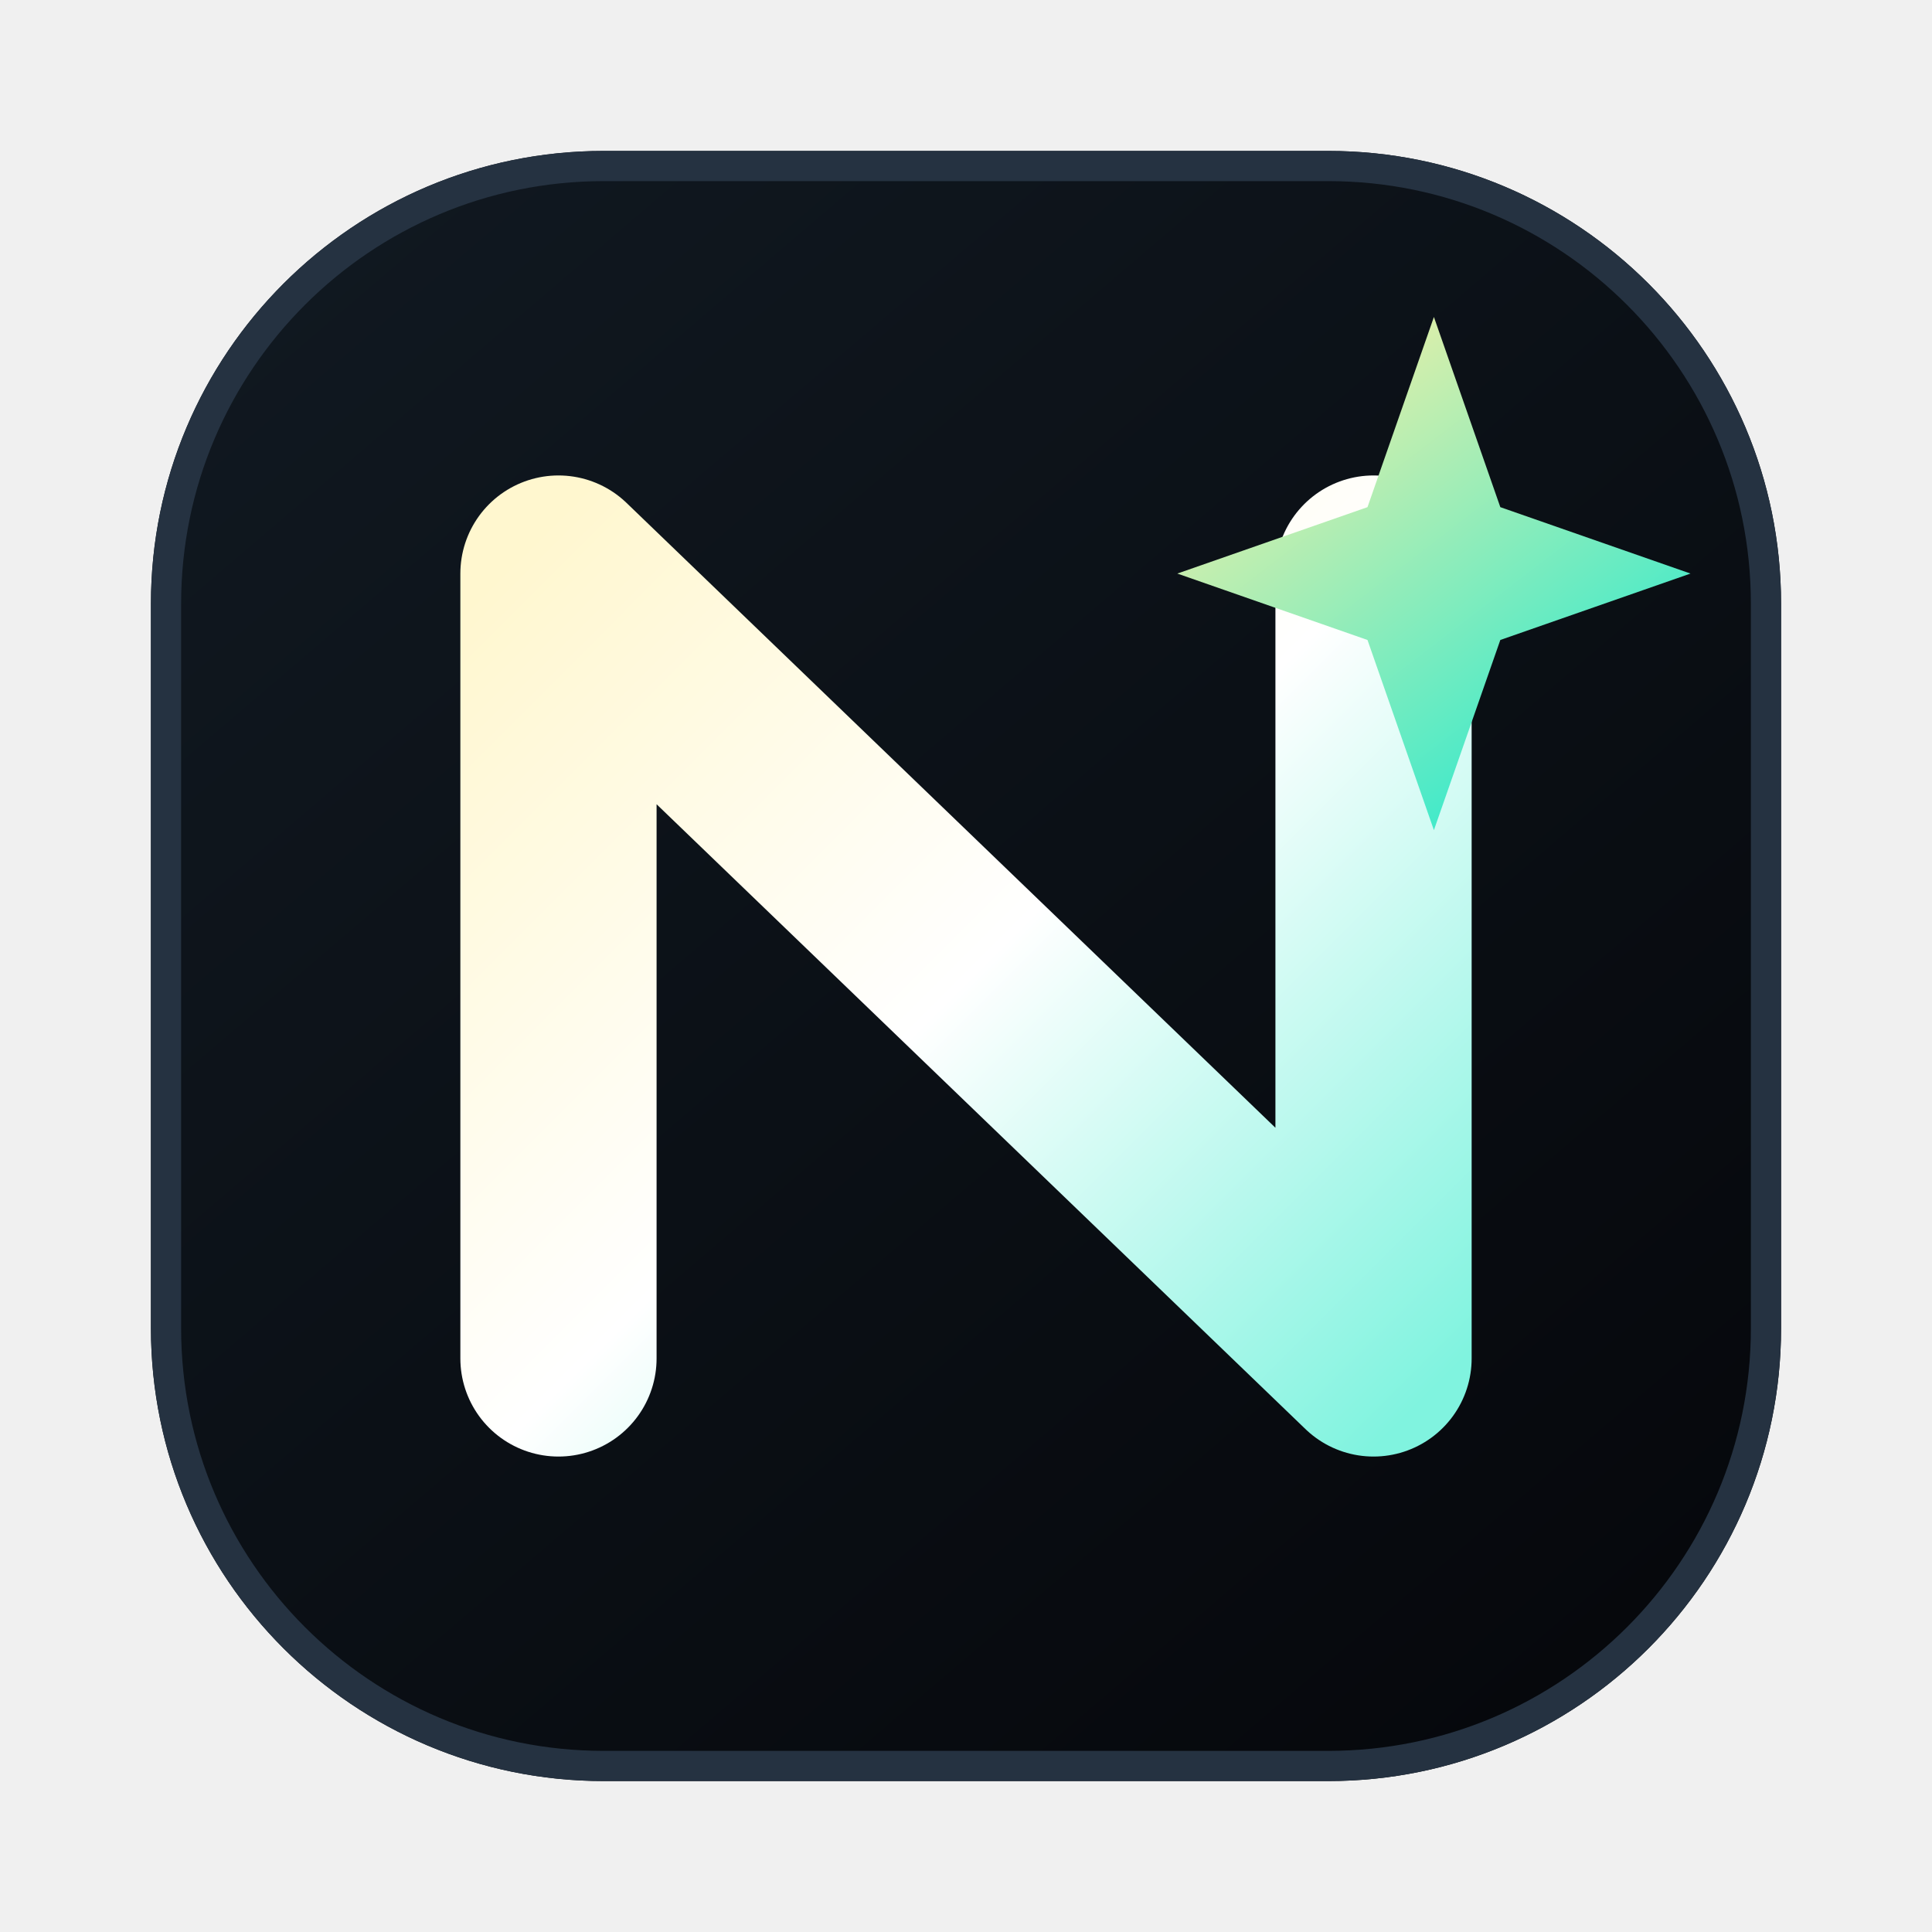
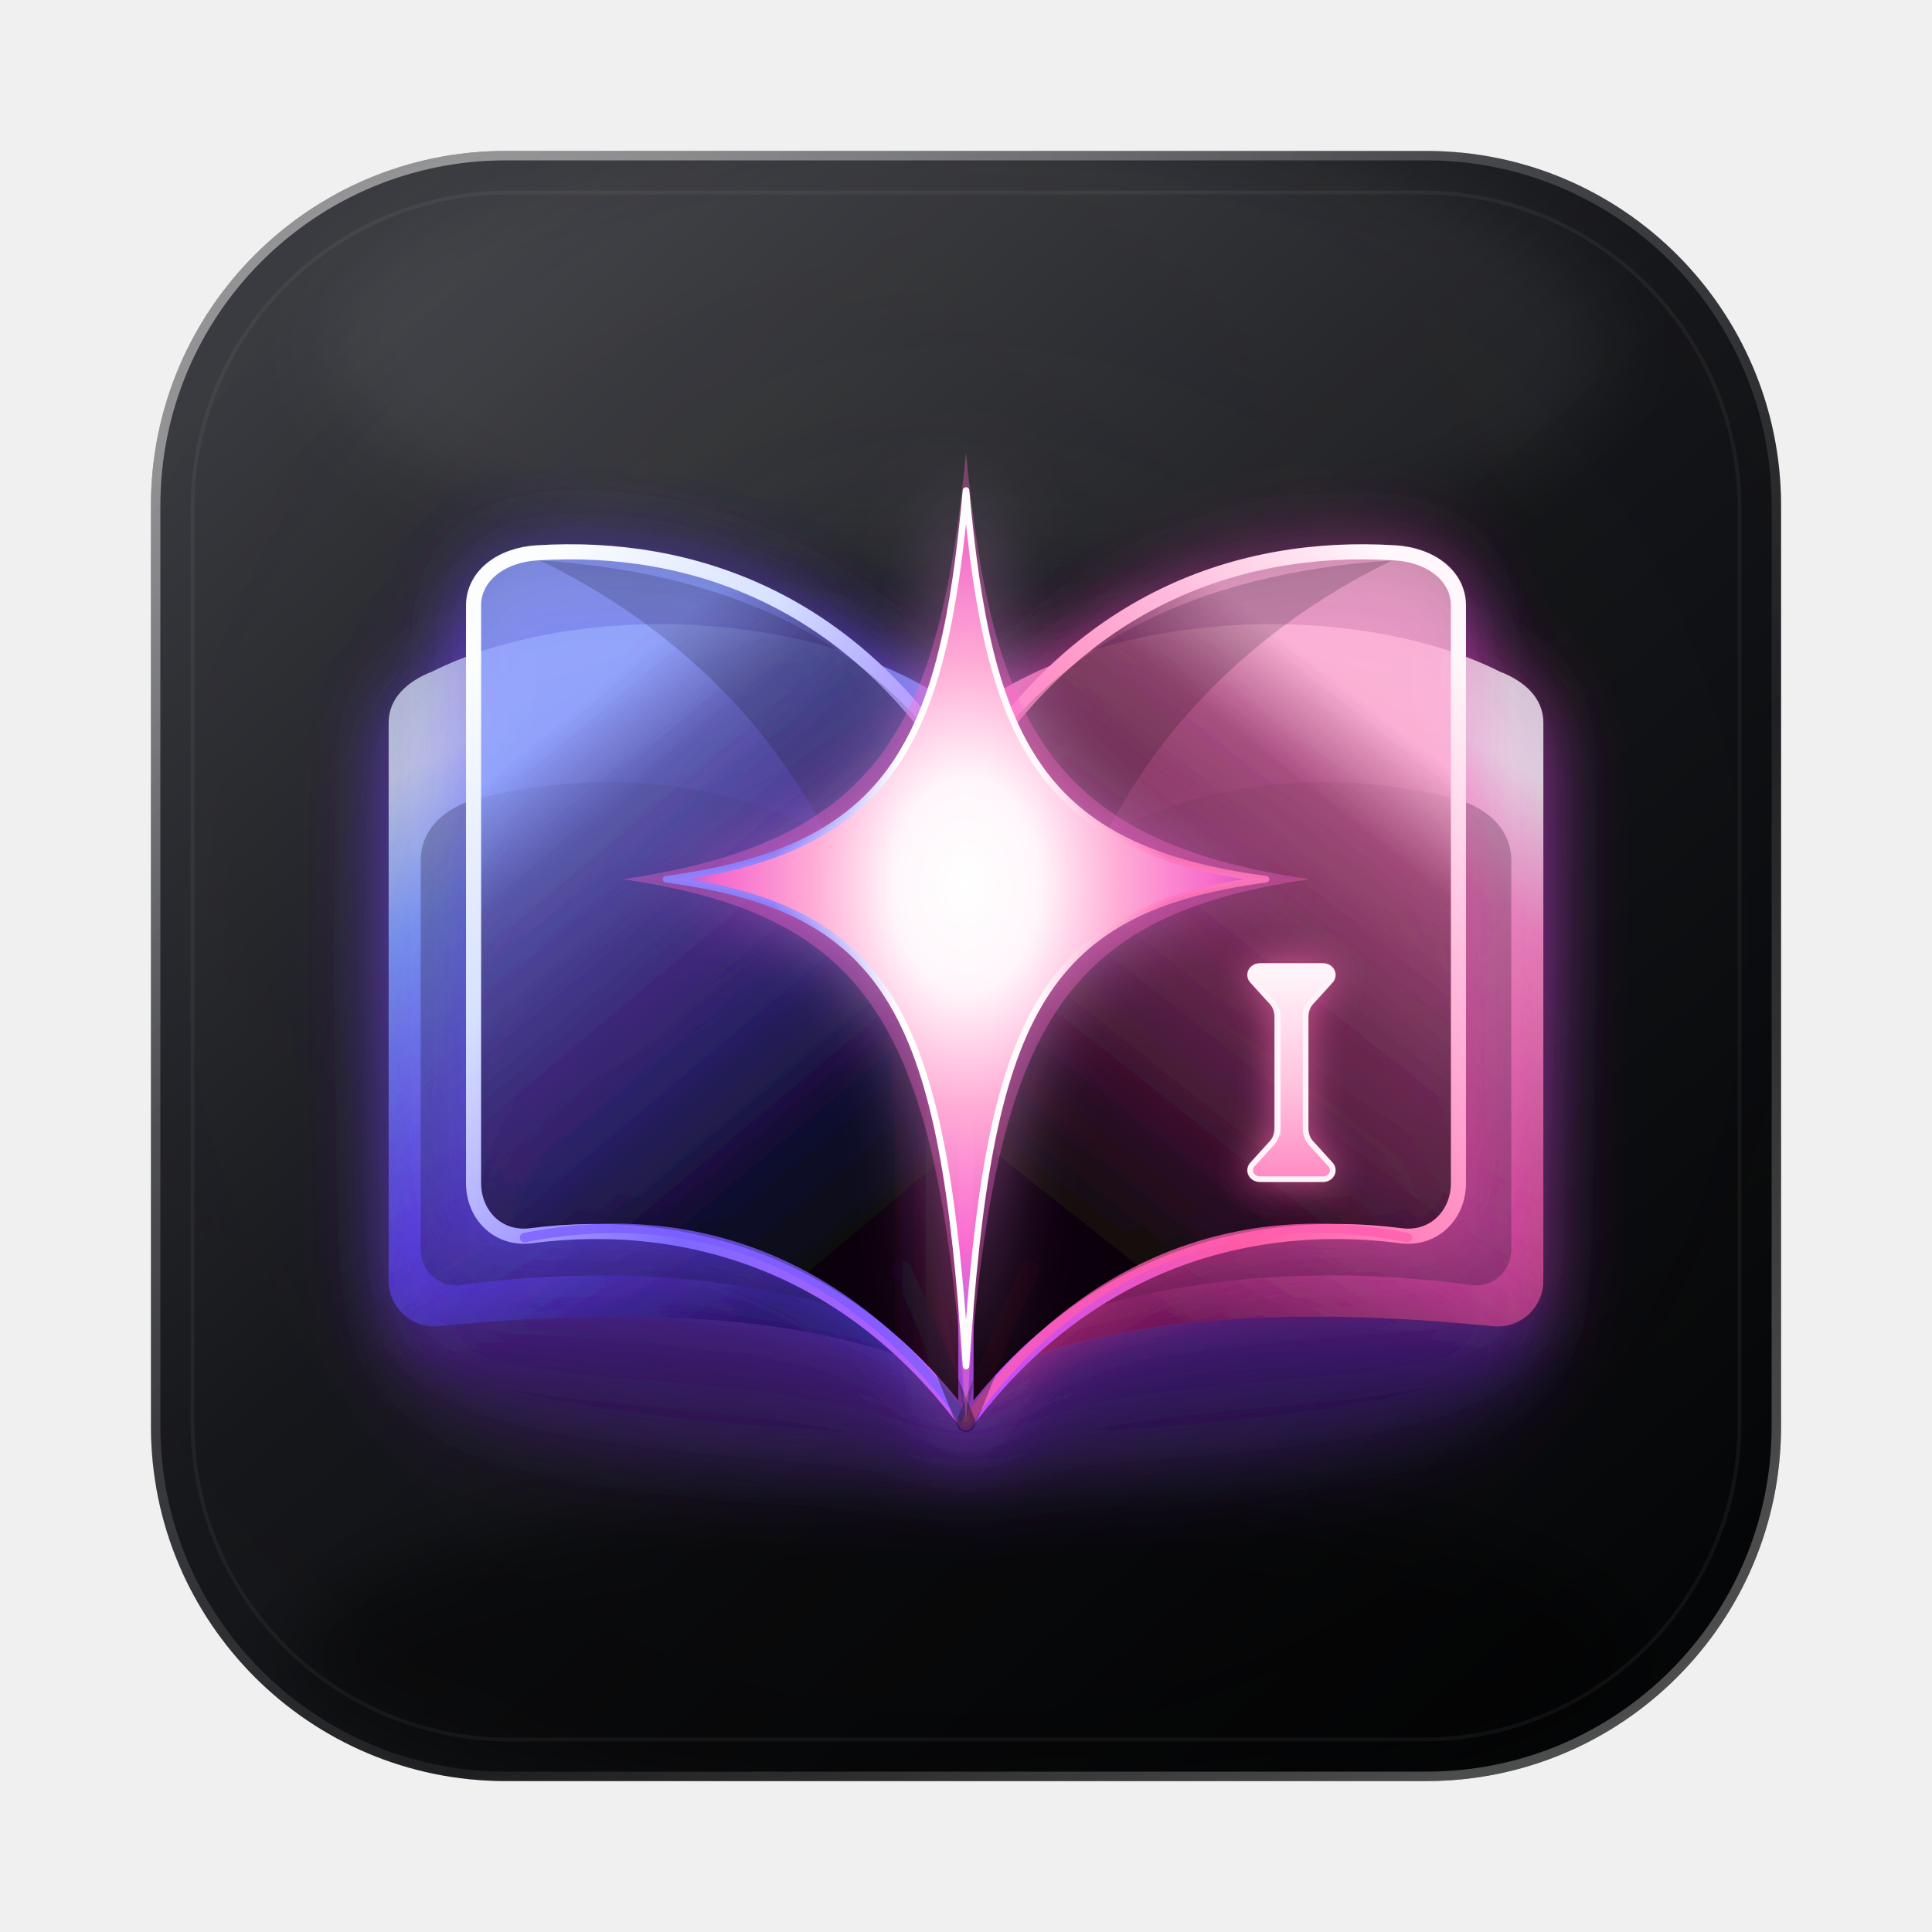
- <svg xmlns="http://www.w3.org/2000/svg" width="128" height="128" viewBox="0 0 128 128" role="img" aria-labelledby="title desc">
+ <svg xmlns="http://www.w3.org/2000/svg" viewBox="0 0 1024 1024" width="1024" height="1024" role="img" aria-label="AI Novel IDE app icon">
  <defs>
-     <linearGradient id="surface" x1="22" y1="16" x2="104" y2="112" gradientUnits="userSpaceOnUse">
-       <stop offset="0" stop-color="#101820" />
-       <stop offset="1" stop-color="#06080c" />
+     <radialGradient id="pageGlow" cx="50%" cy="46%" r="72%">
+       <stop offset="0%" stop-color="#292734" />
+       <stop offset="54%" stop-color="#17171d" />
+       <stop offset="100%" stop-color="#07080a" />
+     </radialGradient>
+     <linearGradient id="glassFill" x1="13%" y1="7%" x2="88%" y2="94%">
+       <stop offset="0%" stop-color="#3b3c41" />
+       <stop offset="43%" stop-color="#17181c" />
+       <stop offset="100%" stop-color="#050607" />
    </linearGradient>
-     <linearGradient id="mark" x1="36" y1="35" x2="94" y2="93" gradientUnits="userSpaceOnUse">
-       <stop offset="0" stop-color="#fff7cf" />
-       <stop offset="0.5" stop-color="#ffffff" />
-       <stop offset="1" stop-color="#80f3df" />
+     <linearGradient id="glassStroke" x1="13%" y1="8%" x2="84%" y2="96%">
+       <stop offset="0%" stop-color="#ffffff" stop-opacity="0.42" />
+       <stop offset="28%" stop-color="#ffffff" stop-opacity="0.18" />
+       <stop offset="66%" stop-color="#ffffff" stop-opacity="0.06" />
+       <stop offset="100%" stop-color="#ffffff" stop-opacity="0.26" />
    </linearGradient>
-     <linearGradient id="spark" x1="86" y1="19" x2="109" y2="49" gradientUnits="userSpaceOnUse">
-       <stop offset="0" stop-color="#fff0a3" />
-       <stop offset="1" stop-color="#2ee9ce" />
+     <radialGradient id="plateBloom" cx="50%" cy="48%" r="64%">
+       <stop offset="0%" stop-color="#252733" stop-opacity="0.42" />
+       <stop offset="52%" stop-color="#111216" stop-opacity="0.1" />
+       <stop offset="100%" stop-color="#000000" stop-opacity="0" />
+     </radialGradient>
+     <linearGradient id="leftPageFill" x1="25%" y1="16%" x2="59%" y2="88%">
+       <stop offset="0%" stop-color="#8fa4ff" stop-opacity="0.72" />
+       <stop offset="17%" stop-color="#57559a" stop-opacity="0.78" />
+       <stop offset="45%" stop-color="#2e2257" stop-opacity="0.82" />
+       <stop offset="77%" stop-color="#130f25" stop-opacity="0.97" />
+       <stop offset="100%" stop-color="#07060f" />
    </linearGradient>
+     <linearGradient id="rightPageFill" x1="78%" y1="16%" x2="45%" y2="90%">
+       <stop offset="0%" stop-color="#ffb4d7" stop-opacity="0.72" />
+       <stop offset="17%" stop-color="#8d486e" stop-opacity="0.78" />
+       <stop offset="46%" stop-color="#442138" stop-opacity="0.84" />
+       <stop offset="79%" stop-color="#170d18" stop-opacity="0.97" />
+       <stop offset="100%" stop-color="#080508" />
+     </linearGradient>
+     <linearGradient id="leftBackFill" x1="18%" y1="12%" x2="55%" y2="92%">
+       <stop offset="0%" stop-color="#dfe9ff" stop-opacity="0.78" />
+       <stop offset="21%" stop-color="#80a3ff" stop-opacity="0.9" />
+       <stop offset="63%" stop-color="#6047ff" stop-opacity="0.7" />
+       <stop offset="100%" stop-color="#25125f" stop-opacity="0.9" />
+     </linearGradient>
+     <linearGradient id="rightBackFill" x1="82%" y1="12%" x2="44%" y2="92%">
+       <stop offset="0%" stop-color="#fff1fb" stop-opacity="0.86" />
+       <stop offset="20%" stop-color="#ff8fc9" stop-opacity="0.9" />
+       <stop offset="61%" stop-color="#ff5aa9" stop-opacity="0.68" />
+       <stop offset="100%" stop-color="#6d174a" stop-opacity="0.88" />
+     </linearGradient>
+     <linearGradient id="leftEdge" x1="17%" y1="0%" x2="95%" y2="100%">
+       <stop offset="0%" stop-color="#fbfdff" />
+       <stop offset="25%" stop-color="#d7e1ff" />
+       <stop offset="61%" stop-color="#7f68ff" />
+       <stop offset="100%" stop-color="#be5cff" />
+     </linearGradient>
+     <linearGradient id="rightEdge" x1="84%" y1="0%" x2="10%" y2="100%">
+       <stop offset="0%" stop-color="#fff7fb" />
+       <stop offset="21%" stop-color="#ffc1df" />
+       <stop offset="65%" stop-color="#ff5aa6" />
+       <stop offset="100%" stop-color="#c14cff" />
+     </linearGradient>
+     <radialGradient id="starFill" cx="50%" cy="45%" r="58%">
+       <stop offset="0%" stop-color="#ffffff" />
+       <stop offset="21%" stop-color="#fff6fb" />
+       <stop offset="43%" stop-color="#ffafd6" />
+       <stop offset="72%" stop-color="#ff6bd2" stop-opacity="0.88" />
+       <stop offset="100%" stop-color="#8b6cff" stop-opacity="0.1" />
+     </radialGradient>
+     <linearGradient id="starStroke" x1="18%" y1="48%" x2="84%" y2="48%">
+       <stop offset="0%" stop-color="#8d82ff" stop-opacity="0.9" />
+       <stop offset="32%" stop-color="#ffffff" />
+       <stop offset="67%" stop-color="#fff8fb" />
+       <stop offset="100%" stop-color="#ff75ba" stop-opacity="0.9" />
+     </linearGradient>
+     <linearGradient id="romanFill" x1="50%" y1="0%" x2="50%" y2="100%">
+       <stop offset="0%" stop-color="#fff7fb" />
+       <stop offset="58%" stop-color="#ffc1dd" />
+       <stop offset="100%" stop-color="#ff8ac4" />
+     </linearGradient>
+     <filter id="innerGlass" x="-10%" y="-10%" width="120%" height="120%" color-interpolation-filters="sRGB">
+       <feGaussianBlur in="SourceAlpha" stdDeviation="7" result="blur" />
+       <feOffset dx="0" dy="-6" result="topBlur" />
+       <feComposite in="topBlur" in2="SourceAlpha" operator="arithmetic" k2="-1" k3="1" result="innerTop" />
+       <feFlood flood-color="#ffffff" flood-opacity="0.18" result="white" />
+       <feComposite in="white" in2="innerTop" operator="in" result="highlight" />
+       <feMerge>
+         <feMergeNode in="SourceGraphic" />
+         <feMergeNode in="highlight" />
+       </feMerge>
+     </filter>
+     <filter id="bookGlow" x="-30%" y="-30%" width="160%" height="160%" color-interpolation-filters="sRGB">
+       <feDropShadow dx="-10" dy="0" stdDeviation="10" flood-color="#6887ff" flood-opacity="0.65" />
+       <feDropShadow dx="10" dy="0" stdDeviation="10" flood-color="#ff6ab8" flood-opacity="0.65" />
+       <feDropShadow dx="0" dy="18" stdDeviation="17" flood-color="#8a3cff" flood-opacity="0.52" />
+     </filter>
+     <filter id="edgeGlowBlue" x="-40%" y="-40%" width="180%" height="180%" color-interpolation-filters="sRGB">
+       <feDropShadow dx="0" dy="0" stdDeviation="8" flood-color="#7da0ff" flood-opacity="0.9" />
+       <feDropShadow dx="0" dy="0" stdDeviation="20" flood-color="#6148ff" flood-opacity="0.5" />
+     </filter>
+     <filter id="edgeGlowPink" x="-40%" y="-40%" width="180%" height="180%" color-interpolation-filters="sRGB">
+       <feDropShadow dx="0" dy="0" stdDeviation="8" flood-color="#ff93c9" flood-opacity="0.92" />
+       <feDropShadow dx="0" dy="0" stdDeviation="20" flood-color="#ff4aa5" flood-opacity="0.48" />
+     </filter>
+     <filter id="starGlow" x="-55%" y="-55%" width="210%" height="210%" color-interpolation-filters="sRGB">
+       <feGaussianBlur stdDeviation="20" result="blur1" />
+       <feColorMatrix in="blur1" type="matrix" values="1 0 0 0 0.95  0 0.7 0 0 0.12  0 0 1 0 0.84  0 0 0 0.55 0" result="pinkBlur" />
+       <feMerge>
+         <feMergeNode in="pinkBlur" />
+         <feMergeNode in="SourceGraphic" />
+       </feMerge>
+     </filter>
+     <filter id="softBlur" x="-30%" y="-30%" width="160%" height="160%">
+       <feGaussianBlur stdDeviation="18" />
+     </filter>
+     <filter id="romanGlow" x="-80%" y="-80%" width="260%" height="260%" color-interpolation-filters="sRGB">
+       <feDropShadow dx="0" dy="0" stdDeviation="4" flood-color="#fff4fa" flood-opacity="0.88" />
+       <feDropShadow dx="0" dy="0" stdDeviation="10" flood-color="#ff68b6" flood-opacity="0.7" />
+     </filter>
+     <clipPath id="iconClip">
+       <rect x="80" y="80" width="864" height="864" rx="188" />
+     </clipPath>
  </defs>
-   <rect x="10" y="10" width="108" height="108" rx="30" fill="url(#surface)" />
-   <rect x="11" y="11" width="106" height="106" rx="29" fill="none" stroke="#253241" stroke-width="2" />
-   <path d="M37 90V38l54 52V38" fill="none" stroke="url(#mark)" stroke-width="13" stroke-linecap="round" stroke-linejoin="round" />
-   <path d="M95 21l4.4 12.6L112 38l-12.6 4.4L95 55l-4.4-12.6L78 38l12.6-4.4L95 21z" fill="url(#spark)" />
+   <g clip-path="url(#iconClip)">
+     <rect x="80" y="80" width="864" height="864" rx="188" fill="url(#glassFill)" />
+     <rect x="80" y="80" width="864" height="864" rx="188" fill="url(#plateBloom)" />
+     <ellipse cx="514" cy="184" rx="340" ry="118" fill="#ffffff" opacity="0.06" filter="url(#softBlur)" />
+     <ellipse cx="512" cy="878" rx="355" ry="88" fill="#000000" opacity="0.42" filter="url(#softBlur)" />
+     <rect x="82" y="82" width="860" height="860" rx="186" fill="none" stroke="url(#glassStroke)" stroke-width="6" filter="url(#innerGlass)" />
+     <rect x="102" y="102" width="820" height="820" rx="168" fill="none" stroke="#ffffff" stroke-opacity="0.05" stroke-width="2" />
+     <g aria-label="open book with AI sparkle" filter="url(#bookGlow)">
+       <ellipse cx="512" cy="710" rx="290" ry="52" fill="#000000" opacity="0.45" filter="url(#softBlur)" />
+       <path d="M229 356 C303 319 431 321 506 374 C519 383 526 394 526 408 L526 742 C460 701 362 690 232 703 C218 704 206 693 206 679 L206 383 C206 370 216 361 229 356 Z" fill="url(#leftBackFill)" opacity="0.92" filter="url(#edgeGlowBlue)" />
+       <path d="M795 356 C721 319 593 321 518 374 C505 383 498 394 498 408 L498 742 C564 701 662 690 792 703 C806 704 818 693 818 679 L818 383 C818 370 808 361 795 356 Z" fill="url(#rightBackFill)" opacity="0.92" filter="url(#edgeGlowPink)" />
+       <path d="M254 423 C356 398 454 429 512 506 L512 721 C438 680 342 668 245 681 C233 683 223 674 223 662 L223 456 C223 440 235 428 254 423 Z" fill="#12131a" opacity="0.28" />
+       <path d="M770 423 C668 398 570 429 512 506 L512 721 C586 680 682 668 779 681 C791 683 801 674 801 662 L801 456 C801 440 789 428 770 423 Z" fill="#141014" opacity="0.26" />
+       <path d="M285 293 C367 288 453 318 512 415 L512 754 C451 672 366 644 281 655 C264 657 251 644 251 627 L251 321 C251 305 266 294 285 293 Z" fill="url(#leftPageFill)" stroke="url(#leftEdge)" stroke-width="8" stroke-linejoin="round" filter="url(#edgeGlowBlue)" />
+       <path d="M739 293 C657 288 571 318 512 415 L512 754 C573 672 658 644 743 655 C760 657 773 644 773 627 L773 321 C773 305 758 294 739 293 Z" fill="url(#rightPageFill)" stroke="url(#rightEdge)" stroke-width="8" stroke-linejoin="round" filter="url(#edgeGlowPink)" />
+       <path d="M278 656 C367 638 451 669 512 754" fill="none" stroke="#7b5bff" stroke-width="5" stroke-linecap="round" opacity="0.75" />
+       <path d="M746 656 C657 638 573 669 512 754" fill="none" stroke="#ff5cae" stroke-width="5" stroke-linecap="round" opacity="0.75" />
+       <path d="M512 415 L512 754" fill="none" stroke="#ffffff" stroke-opacity="0.16" stroke-width="3" />
+       <path d="M512 754 C500 725 490 698 478 673" fill="none" stroke="#1b0d25" stroke-width="10" stroke-linecap="round" opacity="0.46" />
+       <path d="M512 754 C524 725 534 698 546 673" fill="none" stroke="#1d0b18" stroke-width="10" stroke-linecap="round" opacity="0.34" />
+       <path d="M512 415 C467 343 392 304 286 297 C330 318 403 365 443 453 C466 503 485 601 512 754 Z" fill="#0c0b14" opacity="0.18" />
+       <path d="M512 415 C557 343 632 304 738 297 C694 318 621 365 581 453 C558 503 539 601 512 754 Z" fill="#0c080c" opacity="0.18" />
+     </g>
+     <g filter="url(#starGlow)">
+       <path d="M512 240 C526 383 556 446 694 466 C556 486 526 551 512 754 C498 551 468 486 330 466 C468 446 498 383 512 240 Z" fill="#ff63cb" opacity="0.35" />
+       <path d="M512 260 C524 392 550 450 671 466 C550 482 524 541 512 724 C500 541 474 482 353 466 C474 450 500 392 512 260 Z" fill="url(#starFill)" stroke="url(#starStroke)" stroke-width="3.5" stroke-linejoin="round" />
+     </g>
+     <g filter="url(#romanGlow)">
+       <path d="M664 520 C661 517 663 512 668 512 L701 512 C706 512 708 517 705 520 L695 531 C693 533 692 536 692 539 L692 598 C692 601 693 604 695 606 L705 617 C708 620 706 625 701 625 L668 625 C663 625 661 620 664 617 L674 606 C676 604 677 601 677 598 L677 539 C677 536 676 533 674 531 Z" fill="url(#romanFill)" stroke="#fff2f8" stroke-width="3" stroke-linejoin="round" />
+       <path d="M678 536 L678 601" stroke="#ffffff" stroke-opacity="0.38" stroke-width="2" stroke-linecap="round" />
+     </g>
+   </g>
</svg>
